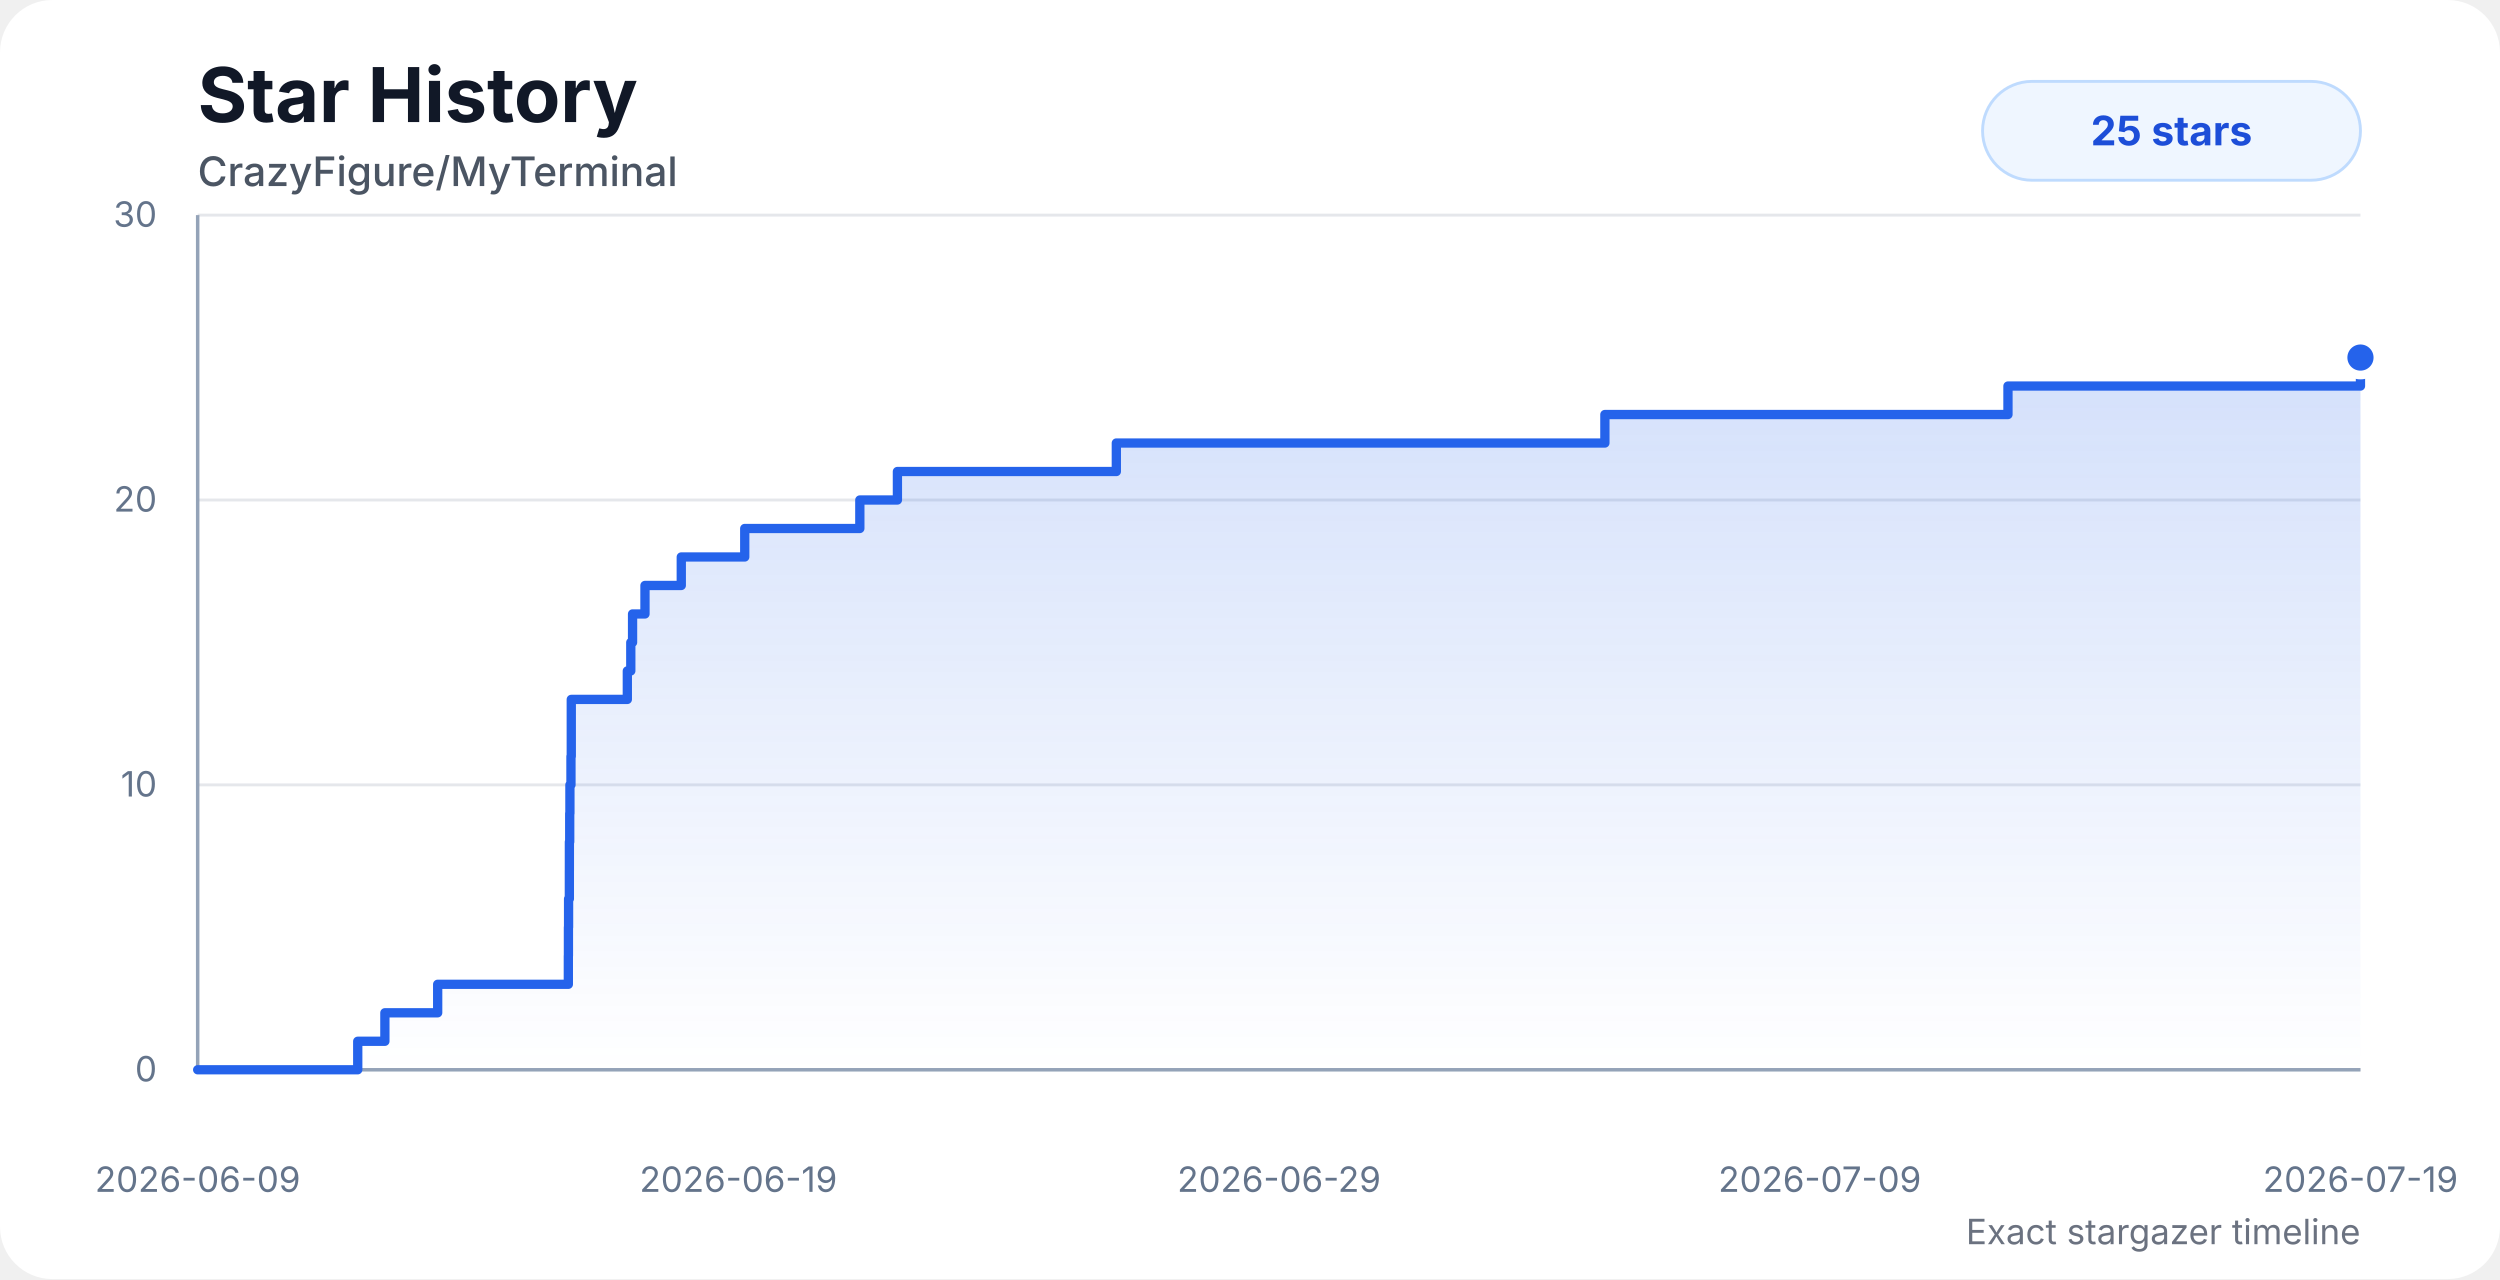
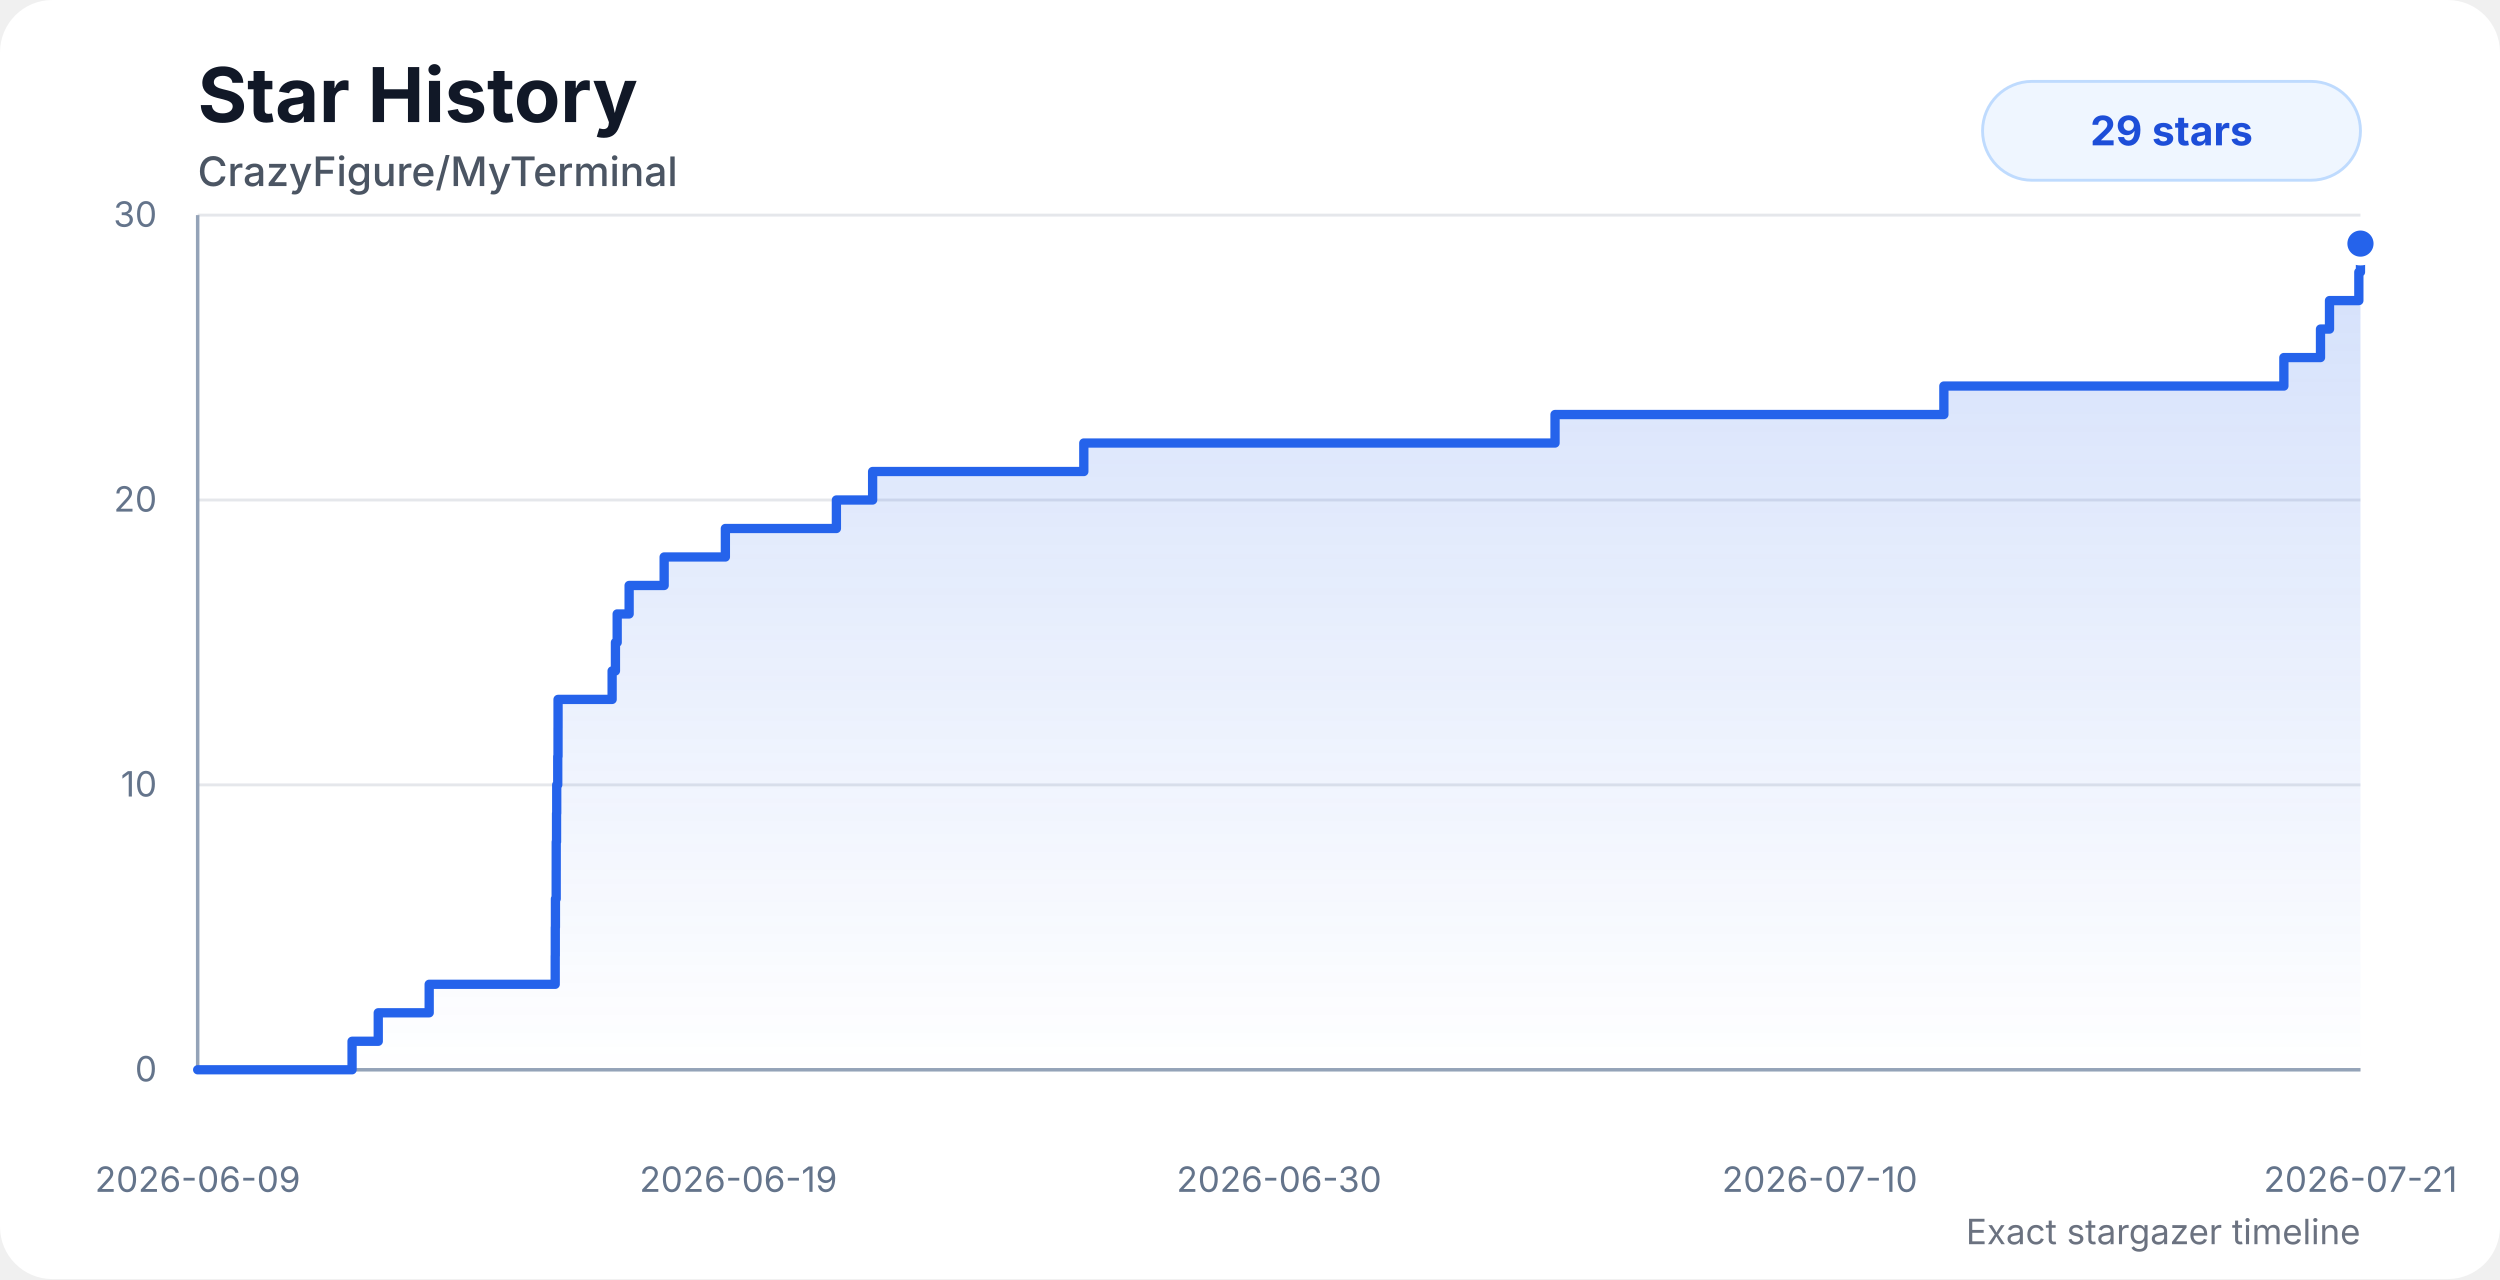
<svg xmlns="http://www.w3.org/2000/svg" width="860" height="440" viewBox="0 0 860 440" role="img" aria-labelledby="title desc">
  <style>
    .chart-bg { fill: #ffffff; }
    .title { fill: #111827; font: 700 26px system-ui, -apple-system, BlinkMacSystemFont, "Segoe UI", sans-serif; }
    .subtitle { fill: #4b5563; font: 500 14px system-ui, -apple-system, BlinkMacSystemFont, "Segoe UI", sans-serif; }
    .axis-label { fill: #64748b; font: 12px system-ui, -apple-system, BlinkMacSystemFont, "Segoe UI", sans-serif; }
    .grid { stroke: #e5e7eb; stroke-width: 1; }
    .axis { stroke: #94a3b8; stroke-width: 1.2; }
    .area { fill: url(#starGradient); opacity: 0.28; }
    .line { fill: none; stroke: #2563eb; stroke-width: 3.2; stroke-linecap: round; stroke-linejoin: round; }
    .dot { fill: #2563eb; stroke: #ffffff; stroke-width: 3; }
    .badge { fill: #eff6ff; stroke: #bfdbfe; }
    .badge-text { fill: #1d4ed8; font: 700 14px system-ui, -apple-system, BlinkMacSystemFont, "Segoe UI", sans-serif; }
    .status { fill: #6b7280; font: 12px system-ui, -apple-system, BlinkMacSystemFont, "Segoe UI", sans-serif; }
    @media (prefers-color-scheme: dark) {
      .chart-bg { fill: #0d1117; }
      .title { fill: #f8fafc; }
      .subtitle { fill: #cbd5e1; }
      .axis-label { fill: #94a3b8; }
      .grid { stroke: #1f2937; }
      .axis { stroke: #475569; }
      .dot { stroke: #0d1117; }
      .badge { fill: #172554; stroke: #1d4ed8; }
      .badge-text { fill: #bfdbfe; }
      .status { fill: #94a3b8; }
    }
  </style>
  <defs>
    <linearGradient id="starGradient" x1="0" x2="0" y1="0" y2="1">
      <stop offset="0%" stop-color="#2563eb" stop-opacity="0.72" />
      <stop offset="100%" stop-color="#2563eb" stop-opacity="0" />
    </linearGradient>
  </defs>
  <rect class="chart-bg" width="860" height="440" rx="18" />
  <text class="title" x="68" y="42">Star History</text>
  <text class="subtitle" x="68" y="64">CrazyFigure/MyTerminal</text>
  <g>
    <line class="grid" x1="68" y1="368" x2="812" y2="368" />
    <line class="grid" x1="68" y1="270" x2="812" y2="270" />
    <line class="grid" x1="68" y1="172" x2="812" y2="172" />
    <line class="grid" x1="68" y1="74" x2="812" y2="74" />
    <line class="axis" x1="68" y1="74" x2="68" y2="368" />
    <line class="axis" x1="68" y1="368" x2="812" y2="368" />
    <text class="axis-label" x="54" y="372" text-anchor="end">0</text>
    <text class="axis-label" x="54" y="274" text-anchor="end">10</text>
    <text class="axis-label" x="54" y="176" text-anchor="end">20</text>
    <text class="axis-label" x="54" y="78" text-anchor="end">30</text>
    <text class="axis-label" x="68" y="410" text-anchor="middle">2026-06-09</text>
    <text class="axis-label" x="254" y="410" text-anchor="middle">2026-06-19</text>
-     <text class="axis-label" x="440" y="410" text-anchor="middle">2026-06-29</text>
-     <text class="axis-label" x="626" y="410" text-anchor="middle">2026-07-09</text>
-     <text class="axis-label" x="812" y="410" text-anchor="middle">2026-07-19</text>
+     <text class="axis-label" x="440" y="410" text-anchor="middle">2026-06-30</text>
+     <text class="axis-label" x="626" y="410" text-anchor="middle">2026-07-10</text>
+     <text class="axis-label" x="812" y="410" text-anchor="middle">2026-07-21</text>
  </g>
-   <path class="area" d="M 68 368 H 123.06 V 358.2 H 132.4 V 348.4 H 150.56 V 338.6 H 195.51 V 328.8 H 195.54 V 319 H 195.59 V 309.2 H 195.86 V 299.4 H 195.87 V 289.6 H 195.98 V 279.8 H 196.05 V 270 H 196.41 V 260.2 H 196.52 V 250.4 H 196.52 V 240.6 H 215.8 V 230.8 H 216.99 V 221 H 217.6 V 211.2 H 221.87 V 201.4 H 234.36 V 191.6 H 256.19 V 181.8 H 295.78 V 172 H 308.71 V 162.2 H 384.02 V 152.4 H 552.08 V 142.6 H 690.74 V 132.8 H 812 V 123 L 812 368 L 68 368 Z" />
-   <path class="line" d="M 68 368 H 123.06 V 358.2 H 132.4 V 348.4 H 150.56 V 338.6 H 195.51 V 328.8 H 195.54 V 319 H 195.59 V 309.2 H 195.86 V 299.4 H 195.87 V 289.6 H 195.98 V 279.8 H 196.05 V 270 H 196.41 V 260.2 H 196.52 V 250.4 H 196.52 V 240.6 H 215.8 V 230.8 H 216.99 V 221 H 217.6 V 211.2 H 221.87 V 201.4 H 234.36 V 191.6 H 256.19 V 181.8 H 295.78 V 172 H 308.71 V 162.2 H 384.02 V 152.4 H 552.08 V 142.6 H 690.74 V 132.8 H 812 V 123" />
-   <circle class="dot" cx="812" cy="123" r="6" />
+   <path class="area" d="M 68 368 H 121.11 V 358.2 H 130.12 V 348.4 H 147.64 V 338.6 H 190.99 V 328.8 H 191.02 V 319 H 191.07 V 309.2 H 191.33 V 299.4 H 191.34 V 289.6 H 191.45 V 279.8 H 191.51 V 270 H 191.86 V 260.2 H 191.96 V 250.4 H 191.97 V 240.6 H 210.57 V 230.8 H 211.71 V 221 H 212.31 V 211.2 H 216.42 V 201.4 H 228.47 V 191.6 H 249.53 V 181.8 H 287.72 V 172 H 300.18 V 162.2 H 372.83 V 152.4 H 534.93 V 142.6 H 668.69 V 132.8 H 785.65 V 123 H 798.25 V 113.2 H 801.35 V 103.4 H 811.44 V 93.6 H 812 V 83.8 L 812 368 L 68 368 Z" />
+   <path class="line" d="M 68 368 H 121.11 V 358.2 H 130.12 V 348.4 H 147.64 V 338.6 H 190.99 V 328.8 H 191.02 V 319 H 191.07 V 309.2 H 191.33 V 299.4 H 191.34 V 289.6 H 191.45 V 279.8 H 191.51 V 270 H 191.86 V 260.2 H 191.96 V 250.4 H 191.97 V 240.6 H 210.57 V 230.8 H 211.71 V 221 H 212.31 V 211.2 H 216.42 V 201.4 H 228.47 V 191.6 H 249.53 V 181.8 H 287.72 V 172 H 300.18 V 162.2 H 372.83 V 152.4 H 534.93 V 142.6 H 668.69 V 132.8 H 785.65 V 123 H 798.25 V 113.2 H 801.35 V 103.4 H 811.44 V 93.6 H 812 V 83.8" />
+   <circle class="dot" cx="812" cy="83.8" r="6" />
  <rect class="badge" x="682" y="28" width="130" height="34" rx="17" />
-   <text class="badge-text" x="747" y="50" text-anchor="middle">25 stars</text>
+   <text class="badge-text" x="747" y="50" text-anchor="middle">29 stars</text>
  <text class="status" x="812" y="428" text-anchor="end">Exact stargazer timeline</text>
</svg>
